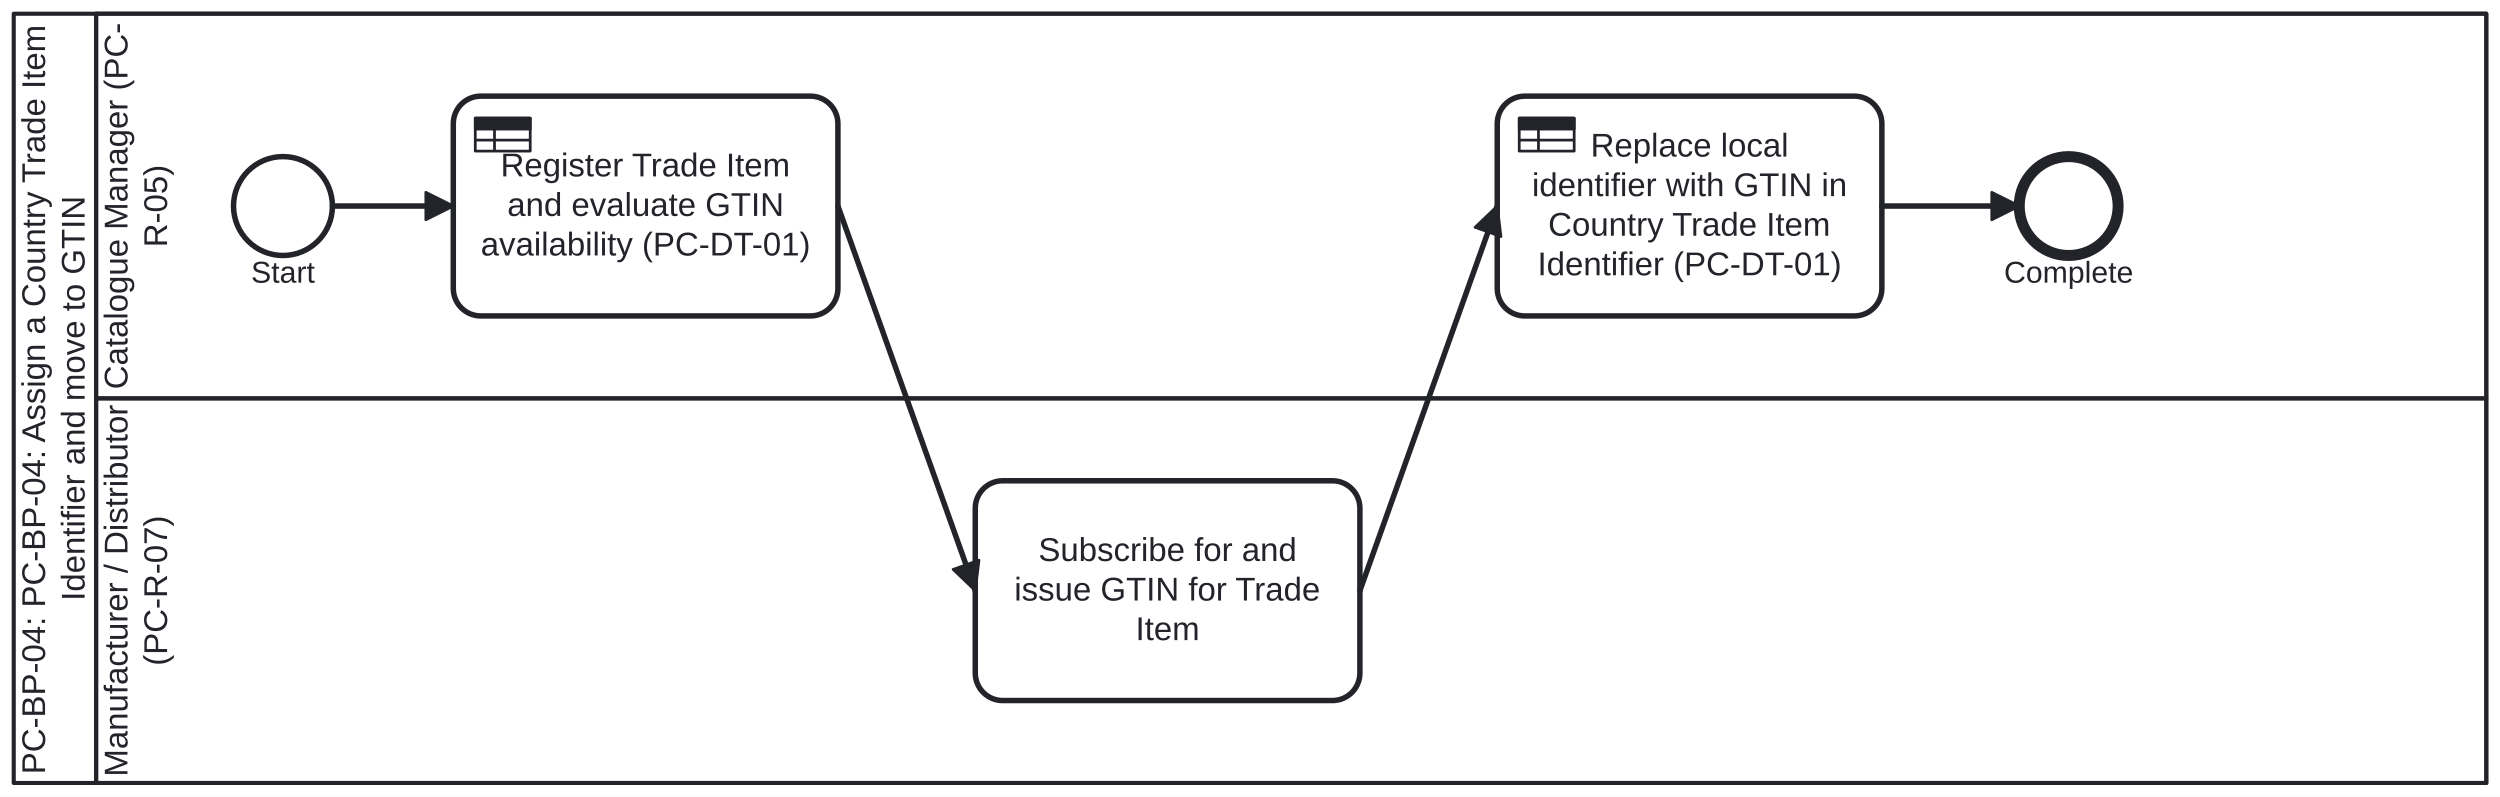
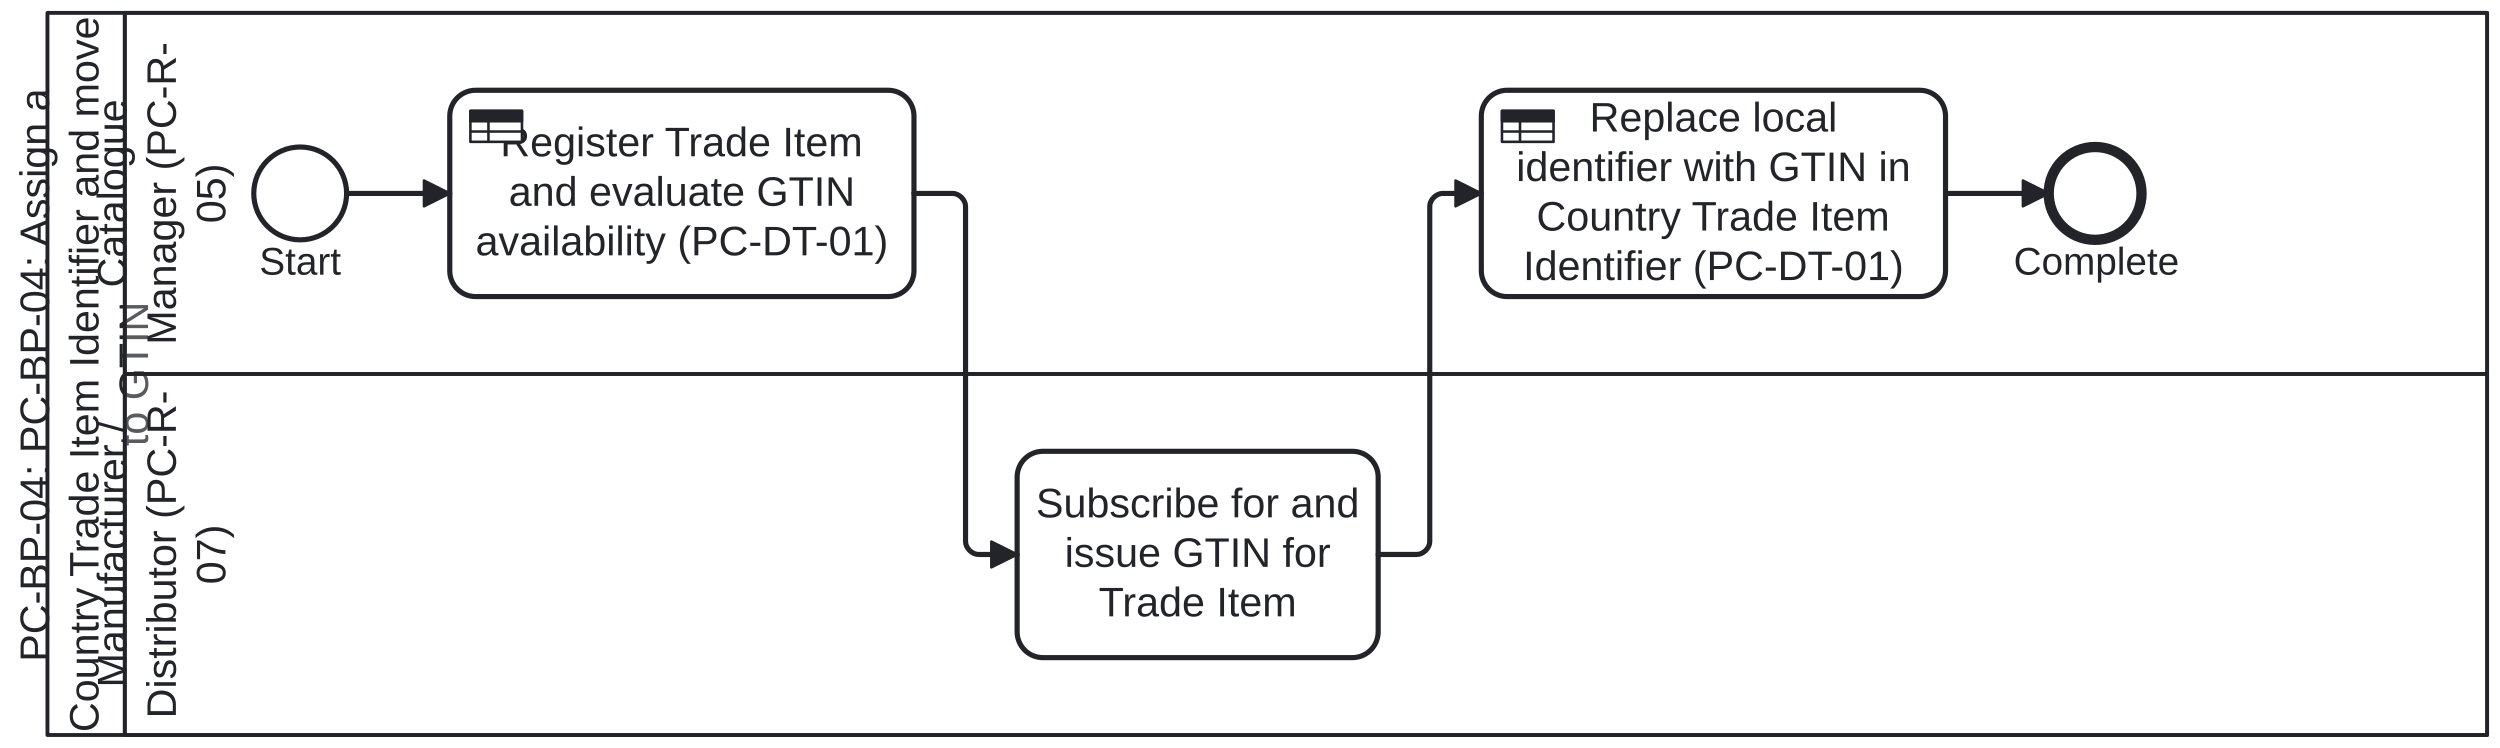
- <svg xmlns="http://www.w3.org/2000/svg" width="100%" style="max-width:100%;height:auto" viewBox="95 55 910 290" version="1.1">
-   <rect x="95" y="55" width="910" height="290" fill="#ffffff" />
+ <svg xmlns="http://www.w3.org/2000/svg" width="100%" style="max-width:100%;height:auto" viewBox="81.6 55 969.4 290" version="1.1">
+   <rect x="81.6" y="55" width="969.4" height="290" fill="#ffffff" />
  <g class="djs-group">
    <g class="djs-element djs-shape" data-element-id="Participant_PC_BP_04" style="display: block;" transform="matrix(1 0 0 1 100 60)">
      <g class="djs-visual">
-         <rect x="0" y="0" width="900" height="280" rx="0" ry="0" style="stroke-linecap: round; stroke-linejoin: round; stroke: rgb(34, 36, 42); stroke-width: 1.5px; fill: white; fill-opacity: 0.95;" />
+         <rect x="0" y="0" width="946" height="280" rx="0" ry="0" style="stroke-linecap: round; stroke-linejoin: round; stroke: rgb(34, 36, 42); stroke-width: 1.5px; fill: white; fill-opacity: 0.95;" />
        <path style="fill: none; stroke-linecap: round; stroke-linejoin: round; stroke: rgb(34, 36, 42); stroke-width: 1.5px;" d="M30,0L30,280" />
-         <text lineHeight="1.2" class="djs-label" style="font-family: Arial, sans-serif; font-size: 12px; font-weight: normal; fill: rgb(34, 36, 42);" transform="matrix(-1.83697e-16 -1 1 -1.83697e-16 0 280)">
-           <tspan x="3.172" y="11.4">PC-BP-04: PC-BP-04: Assign a Country Trade Item </tspan>
-           <tspan x="66.301" y="25.8">Identifier and move to GTIN</tspan>
+         <text lineHeight="1.2" class="djs-label" style="font-family: Arial, sans-serif; font-size: 16px; font-weight: normal; fill: rgb(34, 36, 42);" transform="matrix(-1.83697e-16 -1 1 -1.83697e-16 0 280)">
+           <tspan x="28.402" y="0.6">PC-BP-04: PC-BP-04: Assign a </tspan>
+           <tspan x="1.121" y="19.8">Country Trade Item Identifier and move</tspan>
+           <tspan x="111.996" y="39">to GTIN</tspan>
        </text>
      </g>
-       <rect class="djs-hit djs-hit-all" x="0" y="0" width="900" height="280" style="fill: none; stroke-opacity: 0; stroke: white; stroke-width: 15px;" />
+       <rect class="djs-hit djs-hit-all" x="0" y="0" width="946" height="280" style="fill: none; stroke-opacity: 0; stroke: white; stroke-width: 15px;" />
    </g>
    <g class="djs-children">
      <g class="djs-group">
        <g class="djs-element djs-shape" data-element-id="Lane_2" style="display: block;" transform="matrix(1 0 0 1 130 200)">
          <g class="djs-visual">
-             <rect x="0" y="0" width="870" height="140" rx="0" ry="0" style="stroke-linecap: round; stroke-linejoin: round; stroke: rgb(34, 36, 42); stroke-width: 1.5px; fill: white; fill-opacity: 0.25;" />
-             <text lineHeight="1.2" class="djs-label" style="font-family: Arial, sans-serif; font-size: 12px; font-weight: normal; fill: rgb(34, 36, 42);" transform="matrix(-1.83697e-16 -1 1 -1.83697e-16 0 140)">
-               <tspan x="2.31" y="11.4">Manufacturer / Distributor</tspan>
-               <tspan x="42.666" y="25.8">(PC-R-07)</tspan>
+             <rect x="0" y="0" width="916" height="140" rx="0" ry="0" style="stroke-linecap: round; stroke-linejoin: round; stroke: rgb(34, 36, 42); stroke-width: 1.5px; fill: white; fill-opacity: 0.25;" />
+             <text lineHeight="1.2" class="djs-label" style="font-family: Arial, sans-serif; font-size: 16px; font-weight: normal; fill: rgb(34, 36, 42);" transform="matrix(-1.83697e-16 -1 1 -1.83697e-16 0 140)">
+               <tspan x="18.422" y="0.6">Manufacturer / </tspan>
+               <tspan x="6.441" y="19.8">Distributor (PC-R-</tspan>
+               <tspan x="58.438" y="39">07)</tspan>
            </text>
          </g>
-           <rect class="djs-hit djs-hit-all" x="0" y="0" width="870" height="140" style="fill: none; stroke-opacity: 0; stroke: white; stroke-width: 15px;" />
+           <rect class="djs-hit djs-hit-all" x="0" y="0" width="916" height="140" style="fill: none; stroke-opacity: 0; stroke: white; stroke-width: 15px;" />
        </g>
      </g>
      <g class="djs-group">
        <g class="djs-element djs-shape" data-element-id="Lane_1" style="display: block;" transform="matrix(1 0 0 1 130 60)">
          <g class="djs-visual">
-             <rect x="0" y="0" width="870" height="140" rx="0" ry="0" style="stroke-linecap: round; stroke-linejoin: round; stroke: rgb(34, 36, 42); stroke-width: 1.5px; fill: white; fill-opacity: 0.25;" />
-             <text lineHeight="1.2" class="djs-label" style="font-family: Arial, sans-serif; font-size: 12px; font-weight: normal; fill: rgb(34, 36, 42);" transform="matrix(-1.83697e-16 -1 1 -1.83697e-16 0 140)">
-               <tspan x="3.3" y="11.4">Catalogue Manager (PC-</tspan>
-               <tspan x="54.997" y="25.8">R-05)</tspan>
+             <rect x="0" y="0" width="916" height="140" rx="0" ry="0" style="stroke-linecap: round; stroke-linejoin: round; stroke: rgb(34, 36, 42); stroke-width: 1.5px; fill: white; fill-opacity: 0.25;" />
+             <text lineHeight="1.2" class="djs-label" style="font-family: Arial, sans-serif; font-size: 16px; font-weight: normal; fill: rgb(34, 36, 42);" transform="matrix(-1.83697e-16 -1 1 -1.83697e-16 0 140)">
+               <tspan x="33.527" y="0.6">Catalogue </tspan>
+               <tspan x="11.32" y="19.8">Manager (PC-R-</tspan>
+               <tspan x="58.438" y="39">05)</tspan>
            </text>
          </g>
-           <rect class="djs-hit djs-hit-all" x="0" y="0" width="870" height="140" style="fill: none; stroke-opacity: 0; stroke: white; stroke-width: 15px;" />
+           <rect class="djs-hit djs-hit-all" x="0" y="0" width="916" height="140" style="fill: none; stroke-opacity: 0; stroke: white; stroke-width: 15px;" />
        </g>
      </g>
      <g class="djs-group">
        <g class="djs-element djs-shape" data-element-id="StartEvent_1" style="display: block;" transform="matrix(1 0 0 1 180 112)">
          <g class="djs-visual">
            <circle cx="18" cy="18" r="18" style="stroke-linecap: round; stroke-linejoin: round; stroke: rgb(34, 36, 42); stroke-width: 2px; fill: white; fill-opacity: 0.95;" />
          </g>
          <rect class="djs-hit djs-hit-all" x="0" y="0" width="36" height="36" style="fill: none; stroke-opacity: 0; stroke: white; stroke-width: 15px;" />
        </g>
      </g>
      <g class="djs-group">
-         <g class="djs-element djs-shape" data-element-id="StartEvent_1_label" style="display: block;" transform="matrix(1 0 0 1 186 148)">
+         <g class="djs-element djs-shape" data-element-id="StartEvent_1_label" style="display: block;" transform="matrix(1 0 0 1 182 148)">
          <g class="djs-visual">
-             <text lineHeight="1.2" class="djs-label" style="font-family: Arial, sans-serif; font-size: 11px; font-weight: normal; fill: rgb(34, 36, 42);">
-               <tspan x="0.385" y="9.9">Start</tspan>
+             <text lineHeight="1.2" class="djs-label" style="font-family: Arial, sans-serif; font-size: 15px; font-weight: normal; fill: rgb(34, 36, 42);">
+               <tspan x="0.161" y="13.5">Start</tspan>
            </text>
          </g>
-           <rect class="djs-hit djs-hit-all" x="0" y="0" width="24" height="14" style="fill: none; stroke-opacity: 0; stroke: white; stroke-width: 15px;" />
+           <rect class="djs-hit djs-hit-all" x="0" y="0" width="32" height="18" style="fill: none; stroke-opacity: 0; stroke: white; stroke-width: 15px;" />
        </g>
      </g>
      <g class="djs-group">
-         <g class="djs-element djs-shape" data-element-id="Task_1" style="display: block;" transform="matrix(1 0 0 1 260 90)">
+         <g class="djs-element djs-shape" data-element-id="Task_1" style="display: block;" transform="matrix(1 0 0 1 256 90)">
          <g class="djs-visual">
-             <rect x="0" y="0" width="140" height="80" rx="10" ry="10" style="stroke-linecap: round; stroke-linejoin: round; stroke: rgb(34, 36, 42); stroke-width: 2px; fill: white; fill-opacity: 0.95;" />
-             <text lineHeight="1.2" class="djs-label" style="font-family: Arial, sans-serif; font-size: 12px; font-weight: normal; fill: rgb(34, 36, 42);">
-               <tspan x="17.204" y="29.2">Register Trade Item </tspan>
-               <tspan x="19.639" y="43.6">and evaluate GTIN </tspan>
-               <tspan x="9.985" y="58">availability (PC-DT-01)</tspan>
+             <rect x="0" y="0" width="180" height="80" rx="10" ry="10" style="stroke-linecap: round; stroke-linejoin: round; stroke: rgb(34, 36, 42); stroke-width: 2px; fill: white; fill-opacity: 0.95;" />
+             <text lineHeight="1.2" class="djs-label" style="font-family: Arial, sans-serif; font-size: 16px; font-weight: normal; fill: rgb(34, 36, 42);">
+               <tspan x="19.605" y="25.6">Register Trade Item </tspan>
+               <tspan x="22.852" y="44.8">and evaluate GTIN </tspan>
+               <tspan x="9.98" y="64">availability (PC-DT-01)</tspan>
            </text>
            <path d="m 8,8 0,12 20,0 0,-12 zm 0,8 l 20,0 m -13,-4 l 0,8" style="fill: white; stroke-linecap: round; stroke-linejoin: round; stroke: rgb(34, 36, 42); stroke-width: 1px;" />
            <path d="m 8,8 0,4 20,0 0,-4 z" style="fill: rgb(34, 36, 42); stroke-linecap: round; stroke-linejoin: round; stroke: rgb(34, 36, 42); stroke-width: 1px;" />
          </g>
-           <rect class="djs-hit djs-hit-all" x="0" y="0" width="140" height="80" style="fill: none; stroke-opacity: 0; stroke: white; stroke-width: 15px;" />
+           <rect class="djs-hit djs-hit-all" x="0" y="0" width="180" height="80" style="fill: none; stroke-opacity: 0; stroke: white; stroke-width: 15px;" />
        </g>
      </g>
      <g class="djs-group">
-         <g class="djs-element djs-shape" data-element-id="Task_2" style="display: block;" transform="matrix(1 0 0 1 450 230)">
+         <g class="djs-element djs-shape" data-element-id="Task_2" style="display: block;" transform="matrix(1 0 0 1 476 230)">
          <g class="djs-visual">
            <rect x="0" y="0" width="140" height="80" rx="10" ry="10" style="stroke-linecap: round; stroke-linejoin: round; stroke: rgb(34, 36, 42); stroke-width: 2px; fill: white; fill-opacity: 0.95;" />
-             <text lineHeight="1.2" class="djs-label" style="font-family: Arial, sans-serif; font-size: 12px; font-weight: normal; fill: rgb(34, 36, 42);">
-               <tspan x="22.973" y="29.2">Subscribe for and </tspan>
-               <tspan x="14.207" y="43.6">issue GTIN for Trade </tspan>
-               <tspan x="58.331" y="58">Item</tspan>
+             <text lineHeight="1.2" class="djs-label" style="font-family: Arial, sans-serif; font-size: 16px; font-weight: normal; fill: rgb(34, 36, 42);">
+               <tspan x="7.297" y="25.6">Subscribe for and</tspan>
+               <tspan x="18.434" y="44.8">issue GTIN for </tspan>
+               <tspan x="31.617" y="64">Trade Item</tspan>
            </text>
          </g>
          <rect class="djs-hit djs-hit-all" x="0" y="0" width="140" height="80" style="fill: none; stroke-opacity: 0; stroke: white; stroke-width: 15px;" />
        </g>
      </g>
      <g class="djs-group">
-         <g class="djs-element djs-shape" data-element-id="Task_3" style="display: block;" transform="matrix(1 0 0 1 640 90)">
+         <g class="djs-element djs-shape" data-element-id="Task_3" style="display: block;" transform="matrix(1 0 0 1 656 90)">
          <g class="djs-visual">
-             <rect x="0" y="0" width="140" height="80" rx="10" ry="10" style="stroke-linecap: round; stroke-linejoin: round; stroke: rgb(34, 36, 42); stroke-width: 2px; fill: white; fill-opacity: 0.95;" />
-             <text lineHeight="1.2" class="djs-label" style="font-family: Arial, sans-serif; font-size: 12px; font-weight: normal; fill: rgb(34, 36, 42);">
-               <tspan x="33.979" y="22">Replace local </tspan>
-               <tspan x="12.648" y="36.4">identifier with GTIN in </tspan>
-               <tspan x="18.537" y="50.8">Country Trade Item </tspan>
-               <tspan x="14.652" y="65.2">Identifier (PC-DT-01)</tspan>
+             <rect x="0" y="0" width="180" height="80" rx="10" ry="10" style="stroke-linecap: round; stroke-linejoin: round; stroke: rgb(34, 36, 42); stroke-width: 2px; fill: white; fill-opacity: 0.95;" />
+             <text lineHeight="1.2" class="djs-label" style="font-family: Arial, sans-serif; font-size: 16px; font-weight: normal; fill: rgb(34, 36, 42);">
+               <tspan x="41.973" y="16">Replace local </tspan>
+               <tspan x="13.531" y="35.2">identifier with GTIN in</tspan>
+               <tspan x="21.383" y="54.4">Country Trade Item </tspan>
+               <tspan x="16.203" y="73.6">Identifier (PC-DT-01)</tspan>
            </text>
            <path d="m 8,8 0,12 20,0 0,-12 zm 0,8 l 20,0 m -13,-4 l 0,8" style="fill: white; stroke-linecap: round; stroke-linejoin: round; stroke: rgb(34, 36, 42); stroke-width: 1px;" />
            <path d="m 8,8 0,4 20,0 0,-4 z" style="fill: rgb(34, 36, 42); stroke-linecap: round; stroke-linejoin: round; stroke: rgb(34, 36, 42); stroke-width: 1px;" />
          </g>
-           <rect class="djs-hit djs-hit-all" x="0" y="0" width="140" height="80" style="fill: none; stroke-opacity: 0; stroke: white; stroke-width: 15px;" />
+           <rect class="djs-hit djs-hit-all" x="0" y="0" width="180" height="80" style="fill: none; stroke-opacity: 0; stroke: white; stroke-width: 15px;" />
        </g>
      </g>
      <g class="djs-group">
-         <g class="djs-element djs-shape" data-element-id="EndEvent_1" style="display: block;" transform="matrix(1 0 0 1 830 112)">
+         <g class="djs-element djs-shape" data-element-id="EndEvent_1" style="display: block;" transform="matrix(1 0 0 1 876 112)">
          <g class="djs-visual">
            <circle cx="18" cy="18" r="18" style="stroke-linecap: round; stroke-linejoin: round; stroke: rgb(34, 36, 42); stroke-width: 4px; fill: white; fill-opacity: 0.95;" />
          </g>
          <rect class="djs-hit djs-hit-all" x="0" y="0" width="36" height="36" style="fill: none; stroke-opacity: 0; stroke: white; stroke-width: 15px;" />
        </g>
      </g>
      <g class="djs-group">
-         <g class="djs-element djs-shape" data-element-id="EndEvent_1_label" style="display: block;" transform="matrix(1 0 0 1 824 148)">
+         <g class="djs-element djs-shape" data-element-id="EndEvent_1_label" style="display: block;" transform="matrix(1 0 0 1 862 148)">
          <g class="djs-visual">
-             <text lineHeight="1.2" class="djs-label" style="font-family: Arial, sans-serif; font-size: 11px; font-weight: normal; fill: rgb(34, 36, 42);">
-               <tspan x="0.461" y="9.9">Complete</tspan>
+             <text lineHeight="1.2" class="djs-label" style="font-family: Arial, sans-serif; font-size: 15px; font-weight: normal; fill: rgb(34, 36, 42);">
+               <tspan x="0.402" y="13.5">Complete</tspan>
            </text>
          </g>
-           <rect class="djs-hit djs-hit-all" x="0" y="0" width="48" height="14" style="fill: none; stroke-opacity: 0; stroke: white; stroke-width: 15px;" />
+           <rect class="djs-hit djs-hit-all" x="0" y="0" width="65" height="18" style="fill: none; stroke-opacity: 0; stroke: white; stroke-width: 15px;" />
        </g>
      </g>
      <g class="djs-group">
        <g class="djs-element djs-connection" data-element-id="Flow_0" style="display: block;">
          <g class="djs-visual">
            <defs>
              <marker id="bpmn-marker-1" viewBox="0 0 20 20" refX="11" refY="10" markerWidth="10" markerHeight="10" orient="auto">
                <path d="M 1 5 L 11 10 L 1 15 Z" style="stroke-linecap: round; stroke-linejoin: round; stroke: rgb(34, 36, 42); stroke-width: 1px; fill: rgb(34, 36, 42);" />
              </marker>
            </defs>
-             <path data-corner-radius="5" style="fill: none; stroke-linecap: round; stroke-linejoin: round; stroke: rgb(34, 36, 42); stroke-width: 2px; marker-end: url('#bpmn-marker-1');" d="M216,130L260,130" />
+             <path data-corner-radius="5" style="fill: none; stroke-linecap: round; stroke-linejoin: round; stroke: rgb(34, 36, 42); stroke-width: 2px; marker-end: url('#bpmn-marker-1');" d="M216,130L256,130" />
          </g>
-           <path d="M216,130L260,130" class="djs-hit djs-hit-stroke" style="fill: none; stroke-opacity: 0; stroke: white; stroke-width: 15px;" />
+           <path d="M216,130L256,130" class="djs-hit djs-hit-stroke" style="fill: none; stroke-opacity: 0; stroke: white; stroke-width: 15px;" />
        </g>
      </g>
      <g class="djs-group">
        <g class="djs-element djs-connection" data-element-id="Flow_1" style="display: block;">
          <g class="djs-visual">
            <defs>
              <marker id="bpmn-marker-2" viewBox="0 0 20 20" refX="11" refY="10" markerWidth="10" markerHeight="10" orient="auto">
                <path d="M 1 5 L 11 10 L 1 15 Z" style="stroke-linecap: round; stroke-linejoin: round; stroke: rgb(34, 36, 42); stroke-width: 1px; fill: rgb(34, 36, 42);" />
              </marker>
            </defs>
-             <path data-corner-radius="5" style="fill: none; stroke-linecap: round; stroke-linejoin: round; stroke: rgb(34, 36, 42); stroke-width: 2px; marker-end: url('#bpmn-marker-2');" d="M400,130L450,270" />
+             <path data-corner-radius="5" style="fill: none; stroke-linecap: round; stroke-linejoin: round; stroke: rgb(34, 36, 42); stroke-width: 2px; marker-end: url('#bpmn-marker-2');" d="M436,130L451,130C453.5,130,456,132.5,456,135L456,265C456,267.5,458.5,270,461,270L476,270" />
          </g>
-           <path d="M400,130L450,270" class="djs-hit djs-hit-stroke" style="fill: none; stroke-opacity: 0; stroke: white; stroke-width: 15px;" />
+           <path d="M436,130L456,130L456,270L476,270" class="djs-hit djs-hit-stroke" style="fill: none; stroke-opacity: 0; stroke: white; stroke-width: 15px;" />
        </g>
      </g>
      <g class="djs-group">
        <g class="djs-element djs-connection" data-element-id="Flow_2" style="display: block;">
          <g class="djs-visual">
            <defs>
              <marker id="bpmn-marker-3" viewBox="0 0 20 20" refX="11" refY="10" markerWidth="10" markerHeight="10" orient="auto">
                <path d="M 1 5 L 11 10 L 1 15 Z" style="stroke-linecap: round; stroke-linejoin: round; stroke: rgb(34, 36, 42); stroke-width: 1px; fill: rgb(34, 36, 42);" />
              </marker>
            </defs>
-             <path data-corner-radius="5" style="fill: none; stroke-linecap: round; stroke-linejoin: round; stroke: rgb(34, 36, 42); stroke-width: 2px; marker-end: url('#bpmn-marker-3');" d="M590,270L640,130" />
+             <path data-corner-radius="5" style="fill: none; stroke-linecap: round; stroke-linejoin: round; stroke: rgb(34, 36, 42); stroke-width: 2px; marker-end: url('#bpmn-marker-3');" d="M616,270L631,270C633.5,270,636,267.5,636,265L636,135C636,132.5,638.5,130,641,130L656,130" />
          </g>
-           <path d="M590,270L640,130" class="djs-hit djs-hit-stroke" style="fill: none; stroke-opacity: 0; stroke: white; stroke-width: 15px;" />
+           <path d="M616,270L636,270L636,130L656,130" class="djs-hit djs-hit-stroke" style="fill: none; stroke-opacity: 0; stroke: white; stroke-width: 15px;" />
        </g>
      </g>
      <g class="djs-group">
        <g class="djs-element djs-connection" data-element-id="Flow_3" style="display: block;">
          <g class="djs-visual">
            <defs>
              <marker id="bpmn-marker-4" viewBox="0 0 20 20" refX="11" refY="10" markerWidth="10" markerHeight="10" orient="auto">
                <path d="M 1 5 L 11 10 L 1 15 Z" style="stroke-linecap: round; stroke-linejoin: round; stroke: rgb(34, 36, 42); stroke-width: 1px; fill: rgb(34, 36, 42);" />
              </marker>
            </defs>
-             <path data-corner-radius="5" style="fill: none; stroke-linecap: round; stroke-linejoin: round; stroke: rgb(34, 36, 42); stroke-width: 2px; marker-end: url('#bpmn-marker-4');" d="M780,130L830,130" />
+             <path data-corner-radius="5" style="fill: none; stroke-linecap: round; stroke-linejoin: round; stroke: rgb(34, 36, 42); stroke-width: 2px; marker-end: url('#bpmn-marker-4');" d="M836,130L876,130" />
          </g>
-           <path d="M780,130L830,130" class="djs-hit djs-hit-stroke" style="fill: none; stroke-opacity: 0; stroke: white; stroke-width: 15px;" />
+           <path d="M836,130L876,130" class="djs-hit djs-hit-stroke" style="fill: none; stroke-opacity: 0; stroke: white; stroke-width: 15px;" />
        </g>
      </g>
    </g>
  </g>
</svg>
